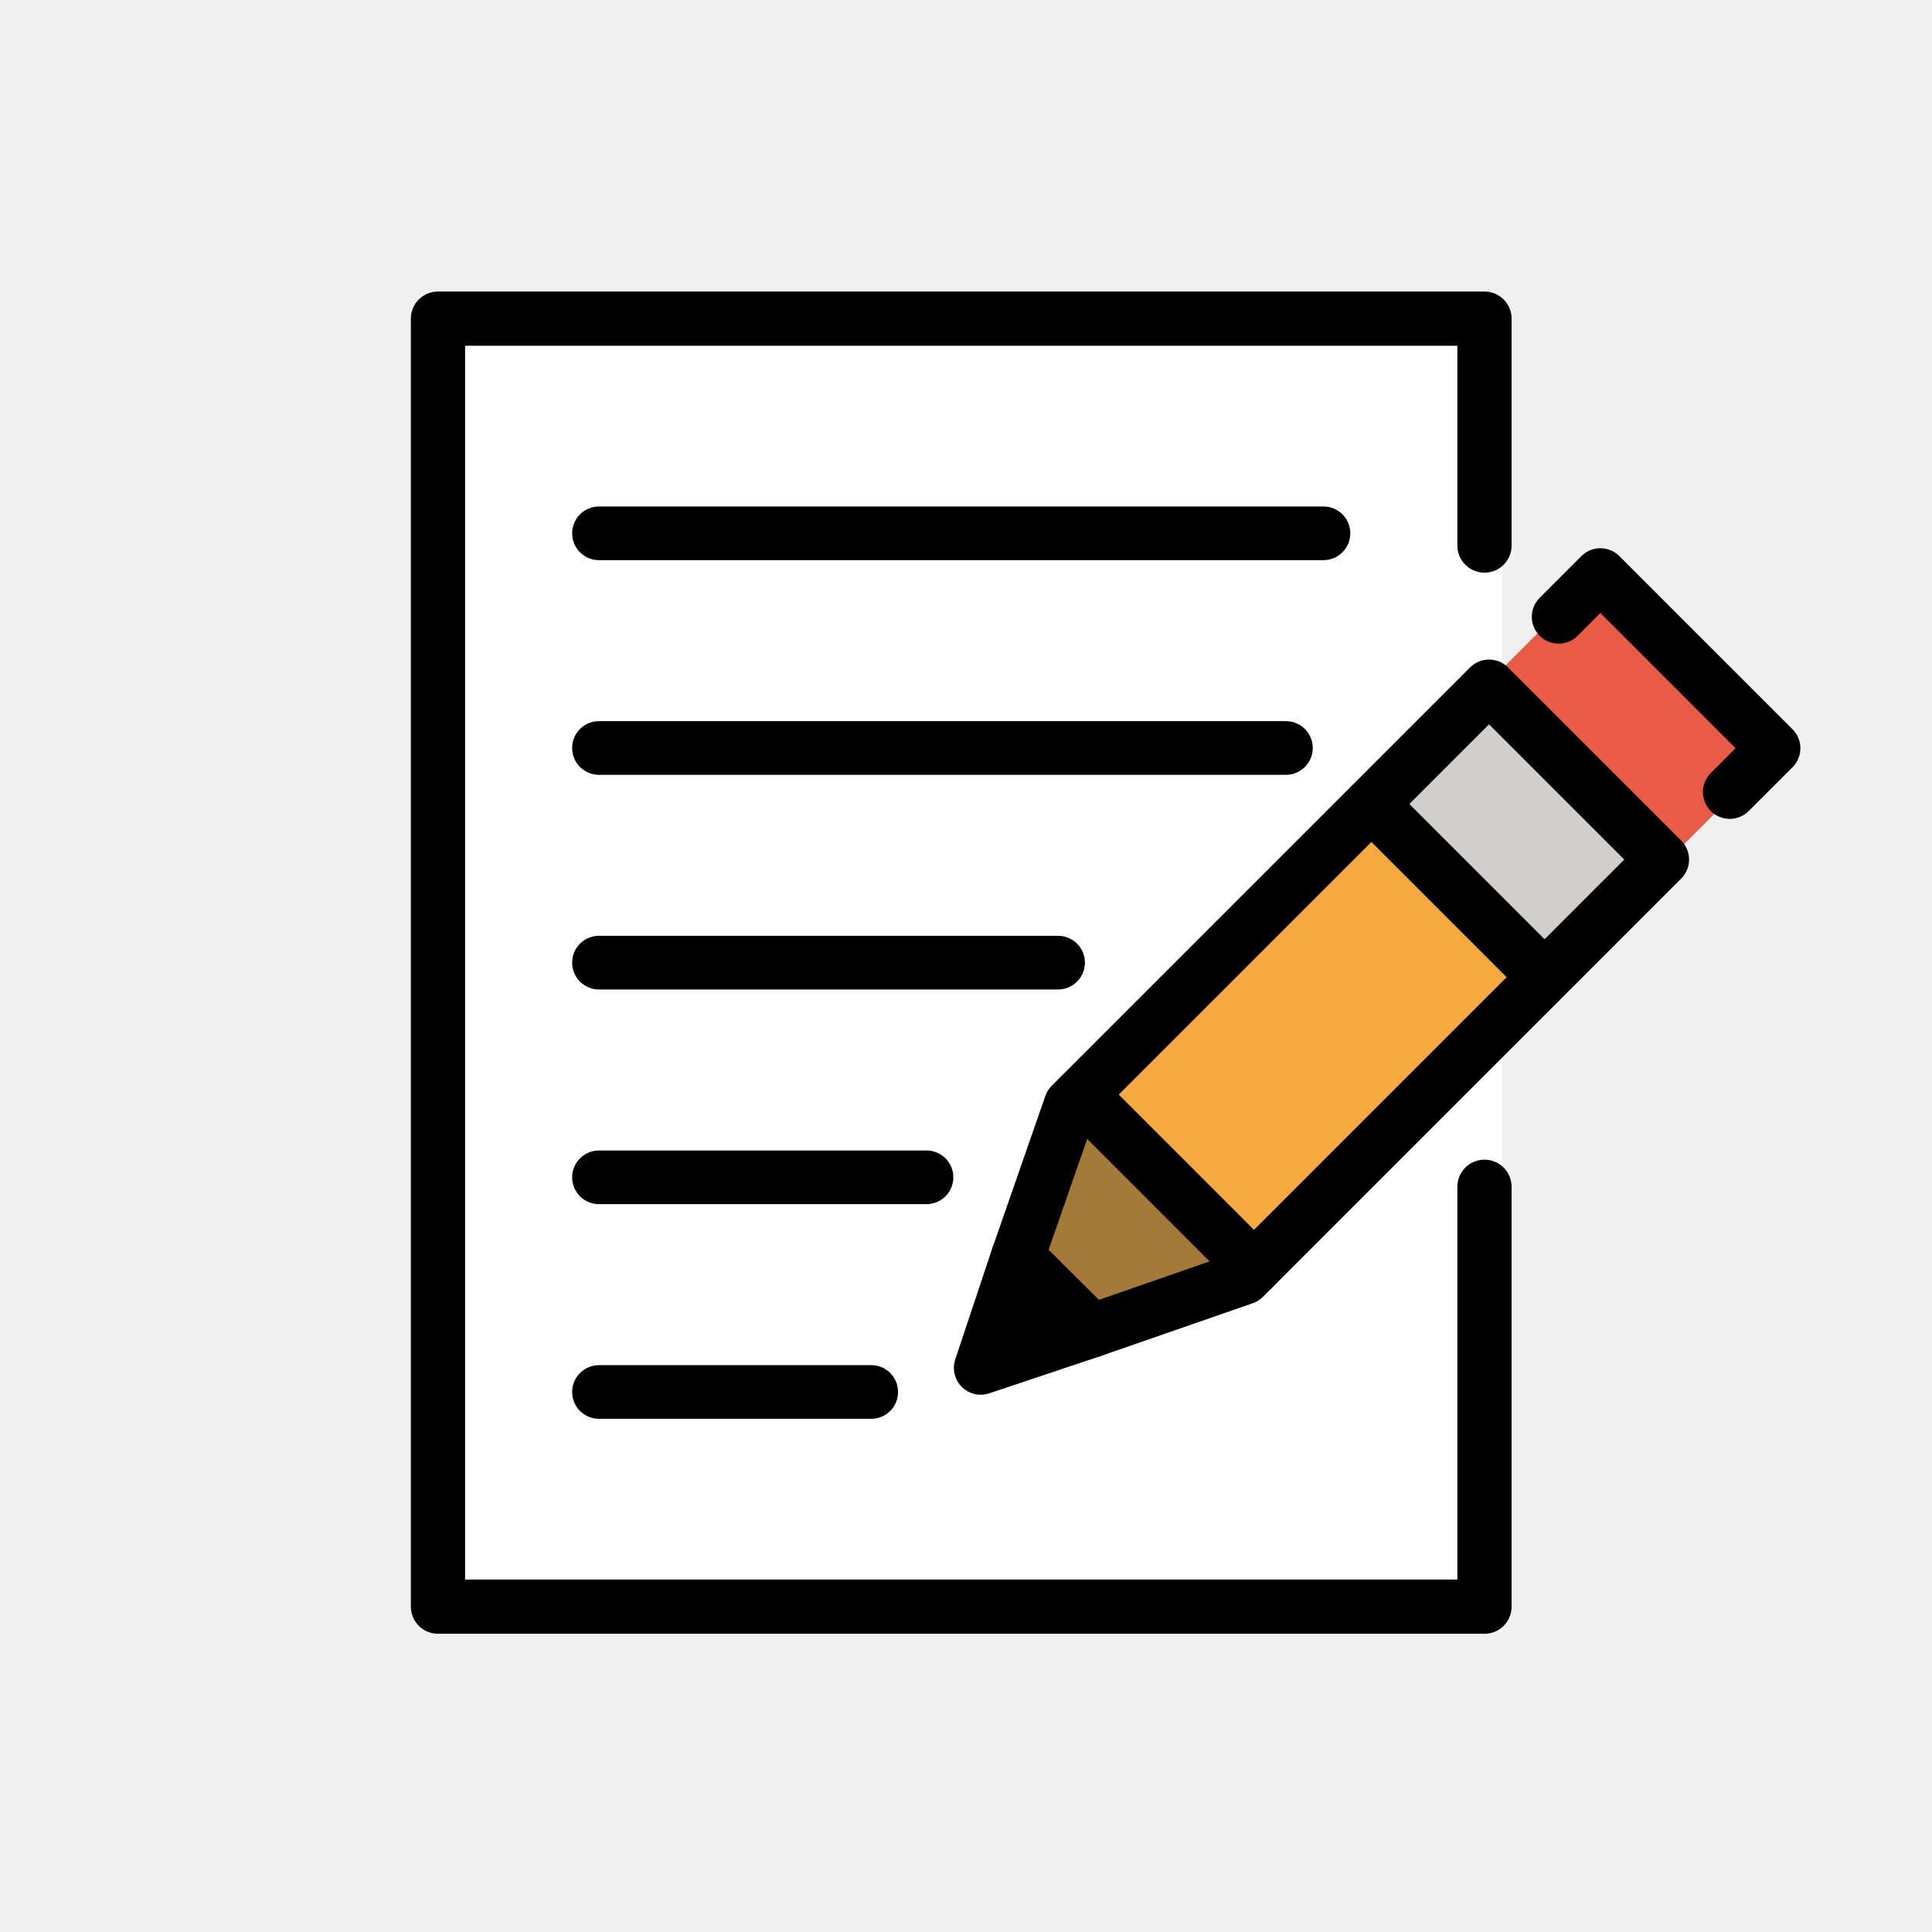
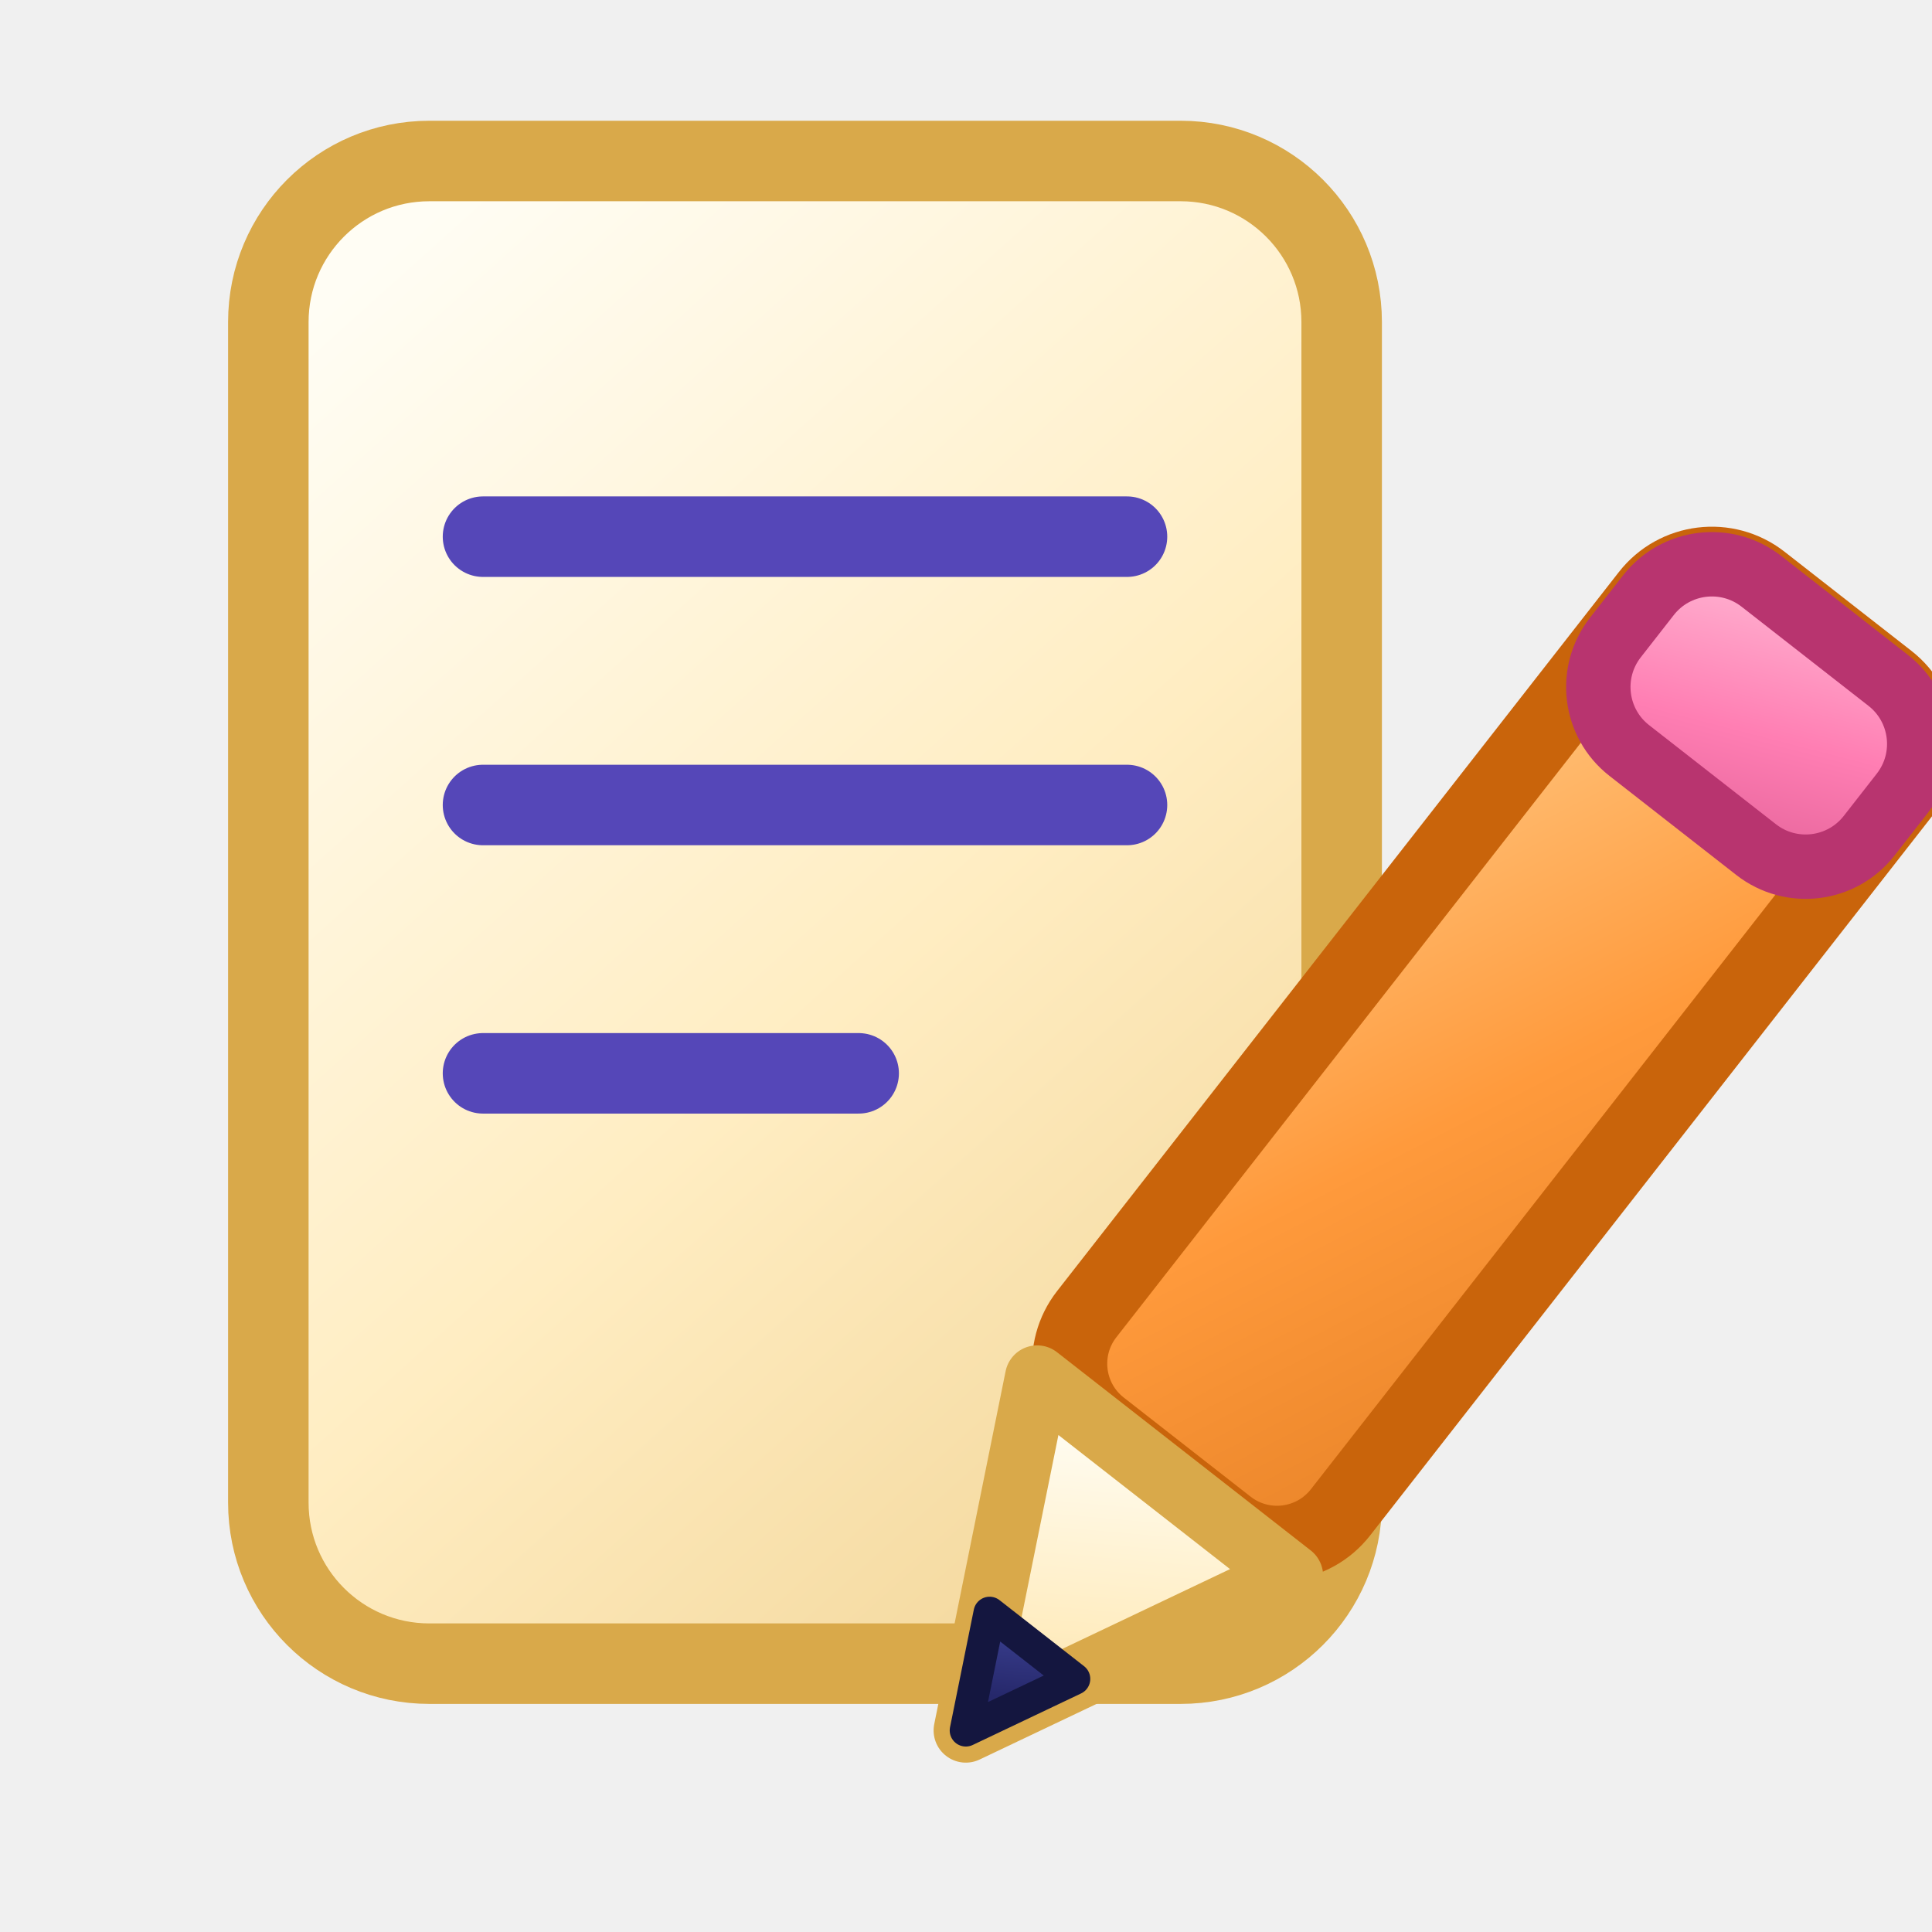
- <svg xmlns="http://www.w3.org/2000/svg" id="emoji" viewBox="0 0 72 72">
-   <g id="color">
-     <rect x="16.405" y="11.378" width="39.565" height="49.066" fill="#fff" />
-     <polyline fill="#f4aa41" points="39.931 40.222 51.225 28.928 56.856 36.359 46.356 46.871" />
-     <polyline fill="#a57939" points="37.941 46.819 39.902 41.17 46.356 47.624 40.708 49.585" />
-     <polyline fill="#ea5a47" points="55.322 25.58 59.3 21.601 66.035 28.185 62.09 32.13" />
-     <polyline fill="#d0cfce" points="50.494 29.659 55.102 25.052 61.784 31.791 57.215 36.359" />
-   </g>
-   <g id="line">
-     <polygon points="38.07 47.191 40.456 49.577 36.992 50.857 38.07 47.191" />
-     <line x1="22.322" x2="49.322" y1="19.875" y2="19.875" fill="none" stroke="#000" stroke-linecap="round" stroke-linejoin="round" stroke-width="2" />
-     <line x1="22.322" x2="47.922" y1="27.875" y2="27.875" fill="none" stroke="#000" stroke-linecap="round" stroke-linejoin="round" stroke-width="2" />
-     <line x1="22.322" x2="39.431" y1="35.875" y2="35.875" fill="none" stroke="#000" stroke-linecap="round" stroke-linejoin="round" stroke-width="2" />
-     <line x1="22.322" x2="34.528" y1="43.875" y2="43.875" fill="none" stroke="#000" stroke-linecap="round" stroke-linejoin="round" stroke-width="2" />
-     <line x1="22.322" x2="32.468" y1="51.875" y2="51.875" fill="none" stroke="#000" stroke-linecap="round" stroke-linejoin="round" stroke-width="2" />
-     <polygon points="38.07 47.191 40.456 49.577 36.992 50.857 38.07 47.191" />
-     <polygon fill="none" stroke="#000" stroke-linecap="round" stroke-linejoin="round" stroke-width="2" points="40.692 49.591 46.356 47.624 61.946 32.034 55.492 25.58 39.902 41.17 37.928 46.841 40.692 49.591" />
-     <polyline fill="none" stroke="#000" stroke-linecap="round" stroke-linejoin="round" stroke-width="2" points="58.086 22.986 59.641 21.431 66.095 27.885 64.463 29.517" />
-     <line x1="40.279" x2="46.733" y1="40.793" y2="47.247" fill="none" stroke="#000" stroke-linecap="round" stroke-linejoin="round" stroke-width="2" />
-     <polyline fill="none" stroke="#000" stroke-linecap="round" stroke-linejoin="round" stroke-width="2" points="37.932 46.828 36.549 50.977 40.708 49.585" />
-     <line x1="51.302" x2="57.195" y1="30.157" y2="36.05" fill="none" stroke="#000" stroke-linecap="round" stroke-linejoin="round" stroke-width="2" />
-     <polyline fill="none" stroke="#000" stroke-linecap="round" stroke-linejoin="round" stroke-width="2.021" points="55.322 44.228 55.322 59.875 16.322 59.875 16.322 11.875 55.322 11.875 55.322 20.331" />
+ <svg xmlns="http://www.w3.org/2000/svg" viewBox="0 0 72 72" width="72" height="72">
+   <defs>
+     <linearGradient id="g-cream" x1="0.2" y1="0" x2="0.85" y2="1">
+       <stop offset="0" stop-color="#fffdf4" />
+       <stop offset="0.55" stop-color="#ffedc2" />
+       <stop offset="1" stop-color="#f2d598" />
+     </linearGradient>
+     <linearGradient id="g-navy" x1="0.2" y1="0" x2="0.85" y2="1">
+       <stop offset="0" stop-color="#3a3f8f" />
+       <stop offset="0.55" stop-color="#26286b" />
+       <stop offset="1" stop-color="#20225c" />
+     </linearGradient>
+     <linearGradient id="g-orange" x1="0.2" y1="0" x2="0.85" y2="1">
+       <stop offset="0" stop-color="#ffc27a" />
+       <stop offset="0.55" stop-color="#ff9a3c" />
+       <stop offset="1" stop-color="#ec872b" />
+     </linearGradient>
+     <linearGradient id="g-pink" x1="0.2" y1="0" x2="0.85" y2="1">
+       <stop offset="0" stop-color="#ffb3d1" />
+       <stop offset="0.55" stop-color="#ff7eb3" />
+       <stop offset="1" stop-color="#e6649b" />
+     </linearGradient>
+   </defs>
+   <rect x="10" y="6" width="40" height="56" rx="6" fill="url(#g-cream)" stroke="#d9a94a" stroke-width="3" stroke-linejoin="round" />
+   <path d="M18 20h24M18 30h24M18 40h14" stroke="#5547b8" stroke-width="3" stroke-linecap="round" />
+   <g transform="rotate(38 52 44)">
+     <rect x="46" y="18" width="12" height="40" rx="3" fill="url(#g-orange)" stroke="#c9640b" stroke-width="2.8" stroke-linejoin="round" />
+     <rect x="46" y="18" width="12" height="8" rx="3" fill="url(#g-pink)" stroke="#b8346f" stroke-width="2.4" stroke-linejoin="round" />
+     <path d="M46 58L52 70L58 58z" fill="url(#g-cream)" stroke="#d9a94a" stroke-width="2.4" stroke-linejoin="round" stroke-linecap="round" />
+     <path d="M50 66L52 70L54 66z" fill="url(#g-navy)" stroke="#14163f" stroke-width="1.2" stroke-linejoin="round" stroke-linecap="round" />
  </g>
</svg>
